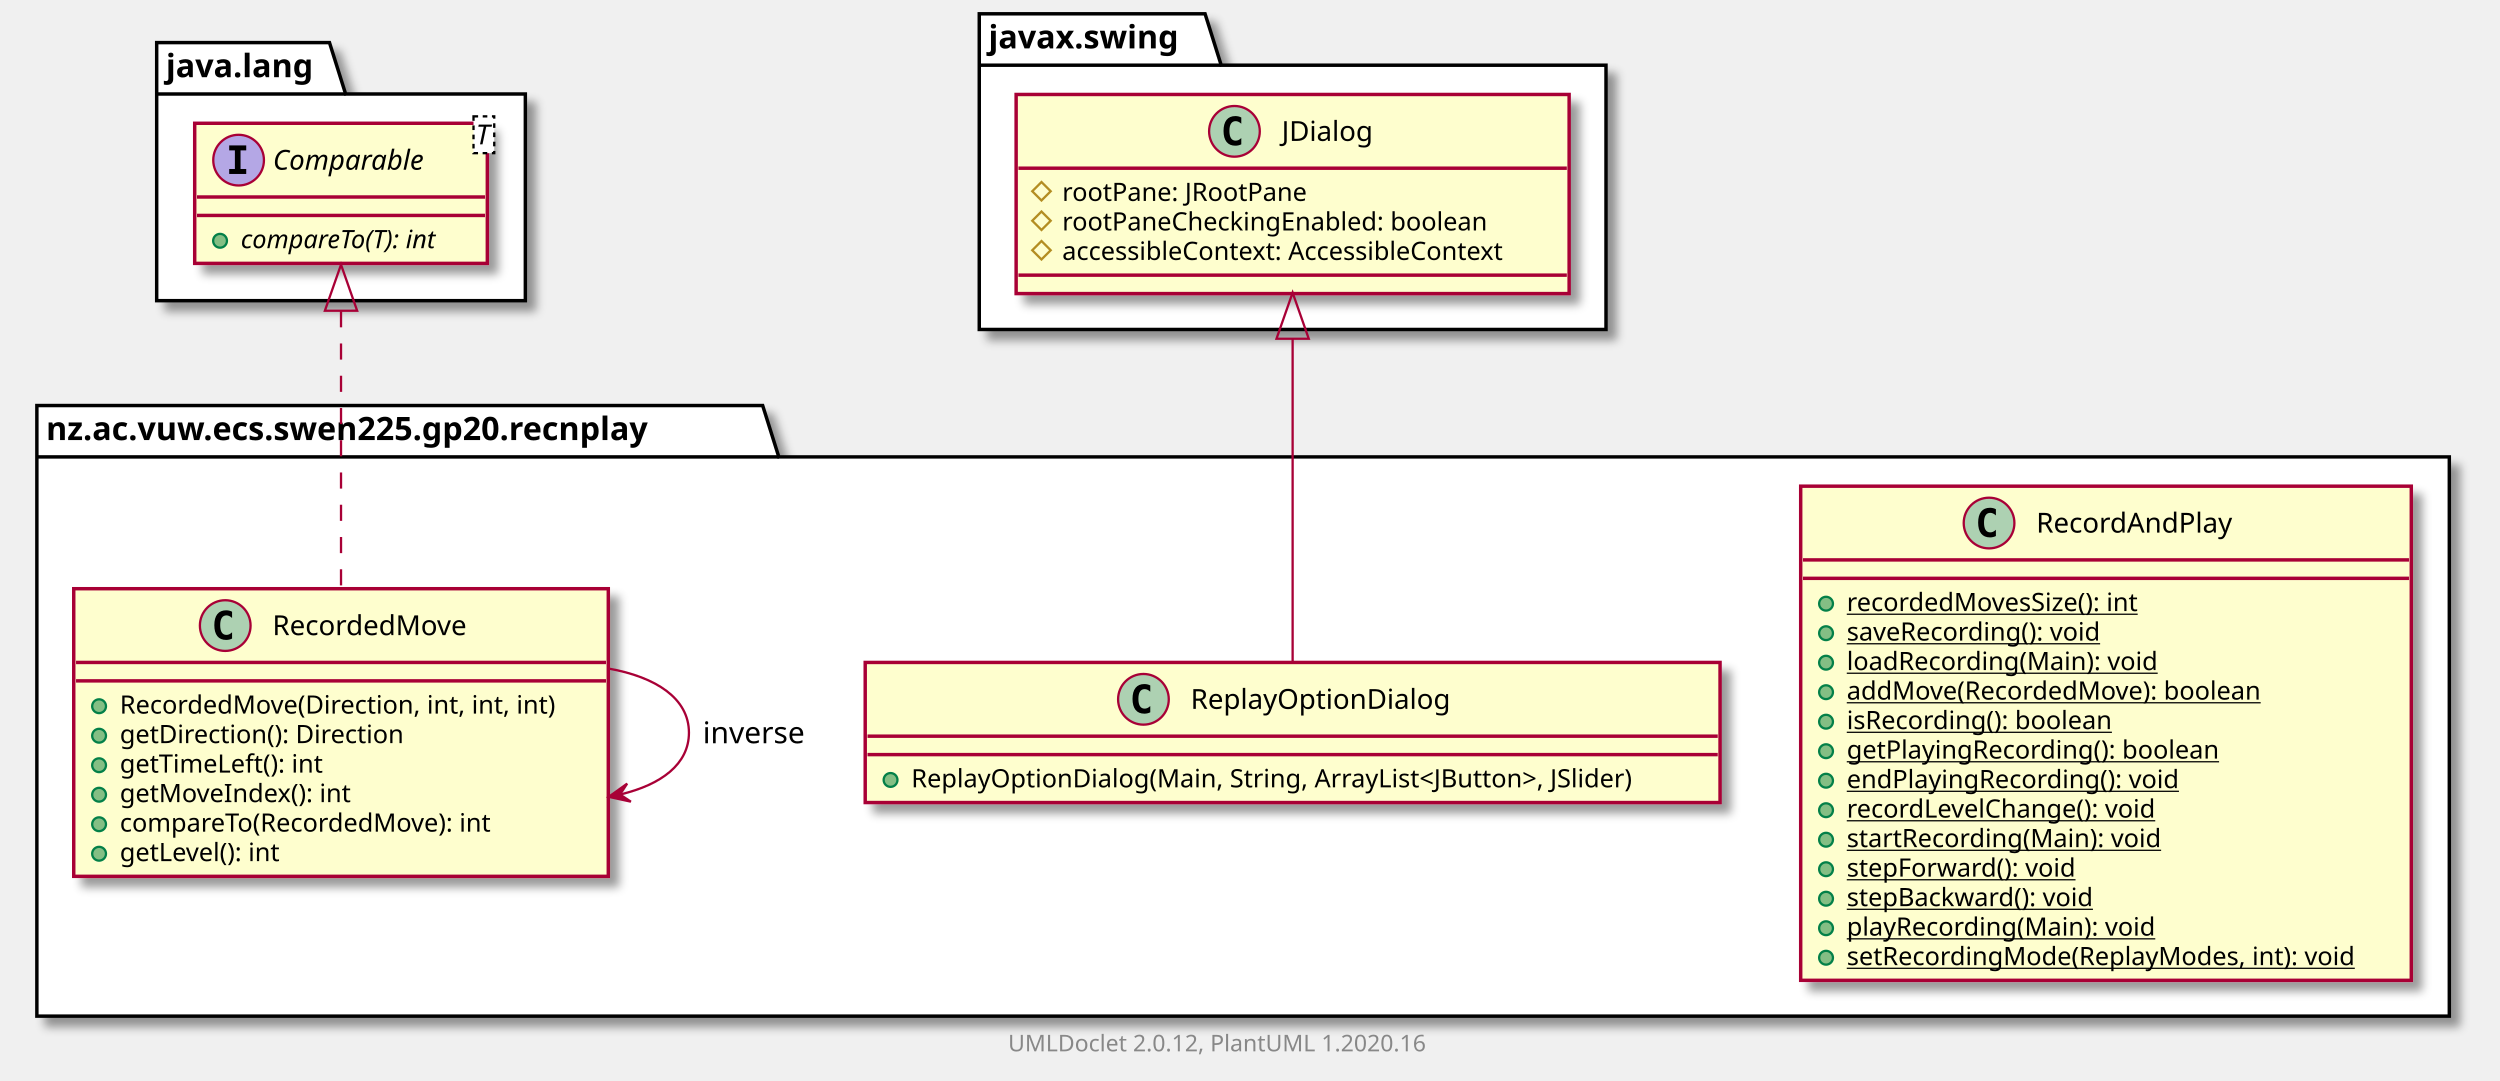
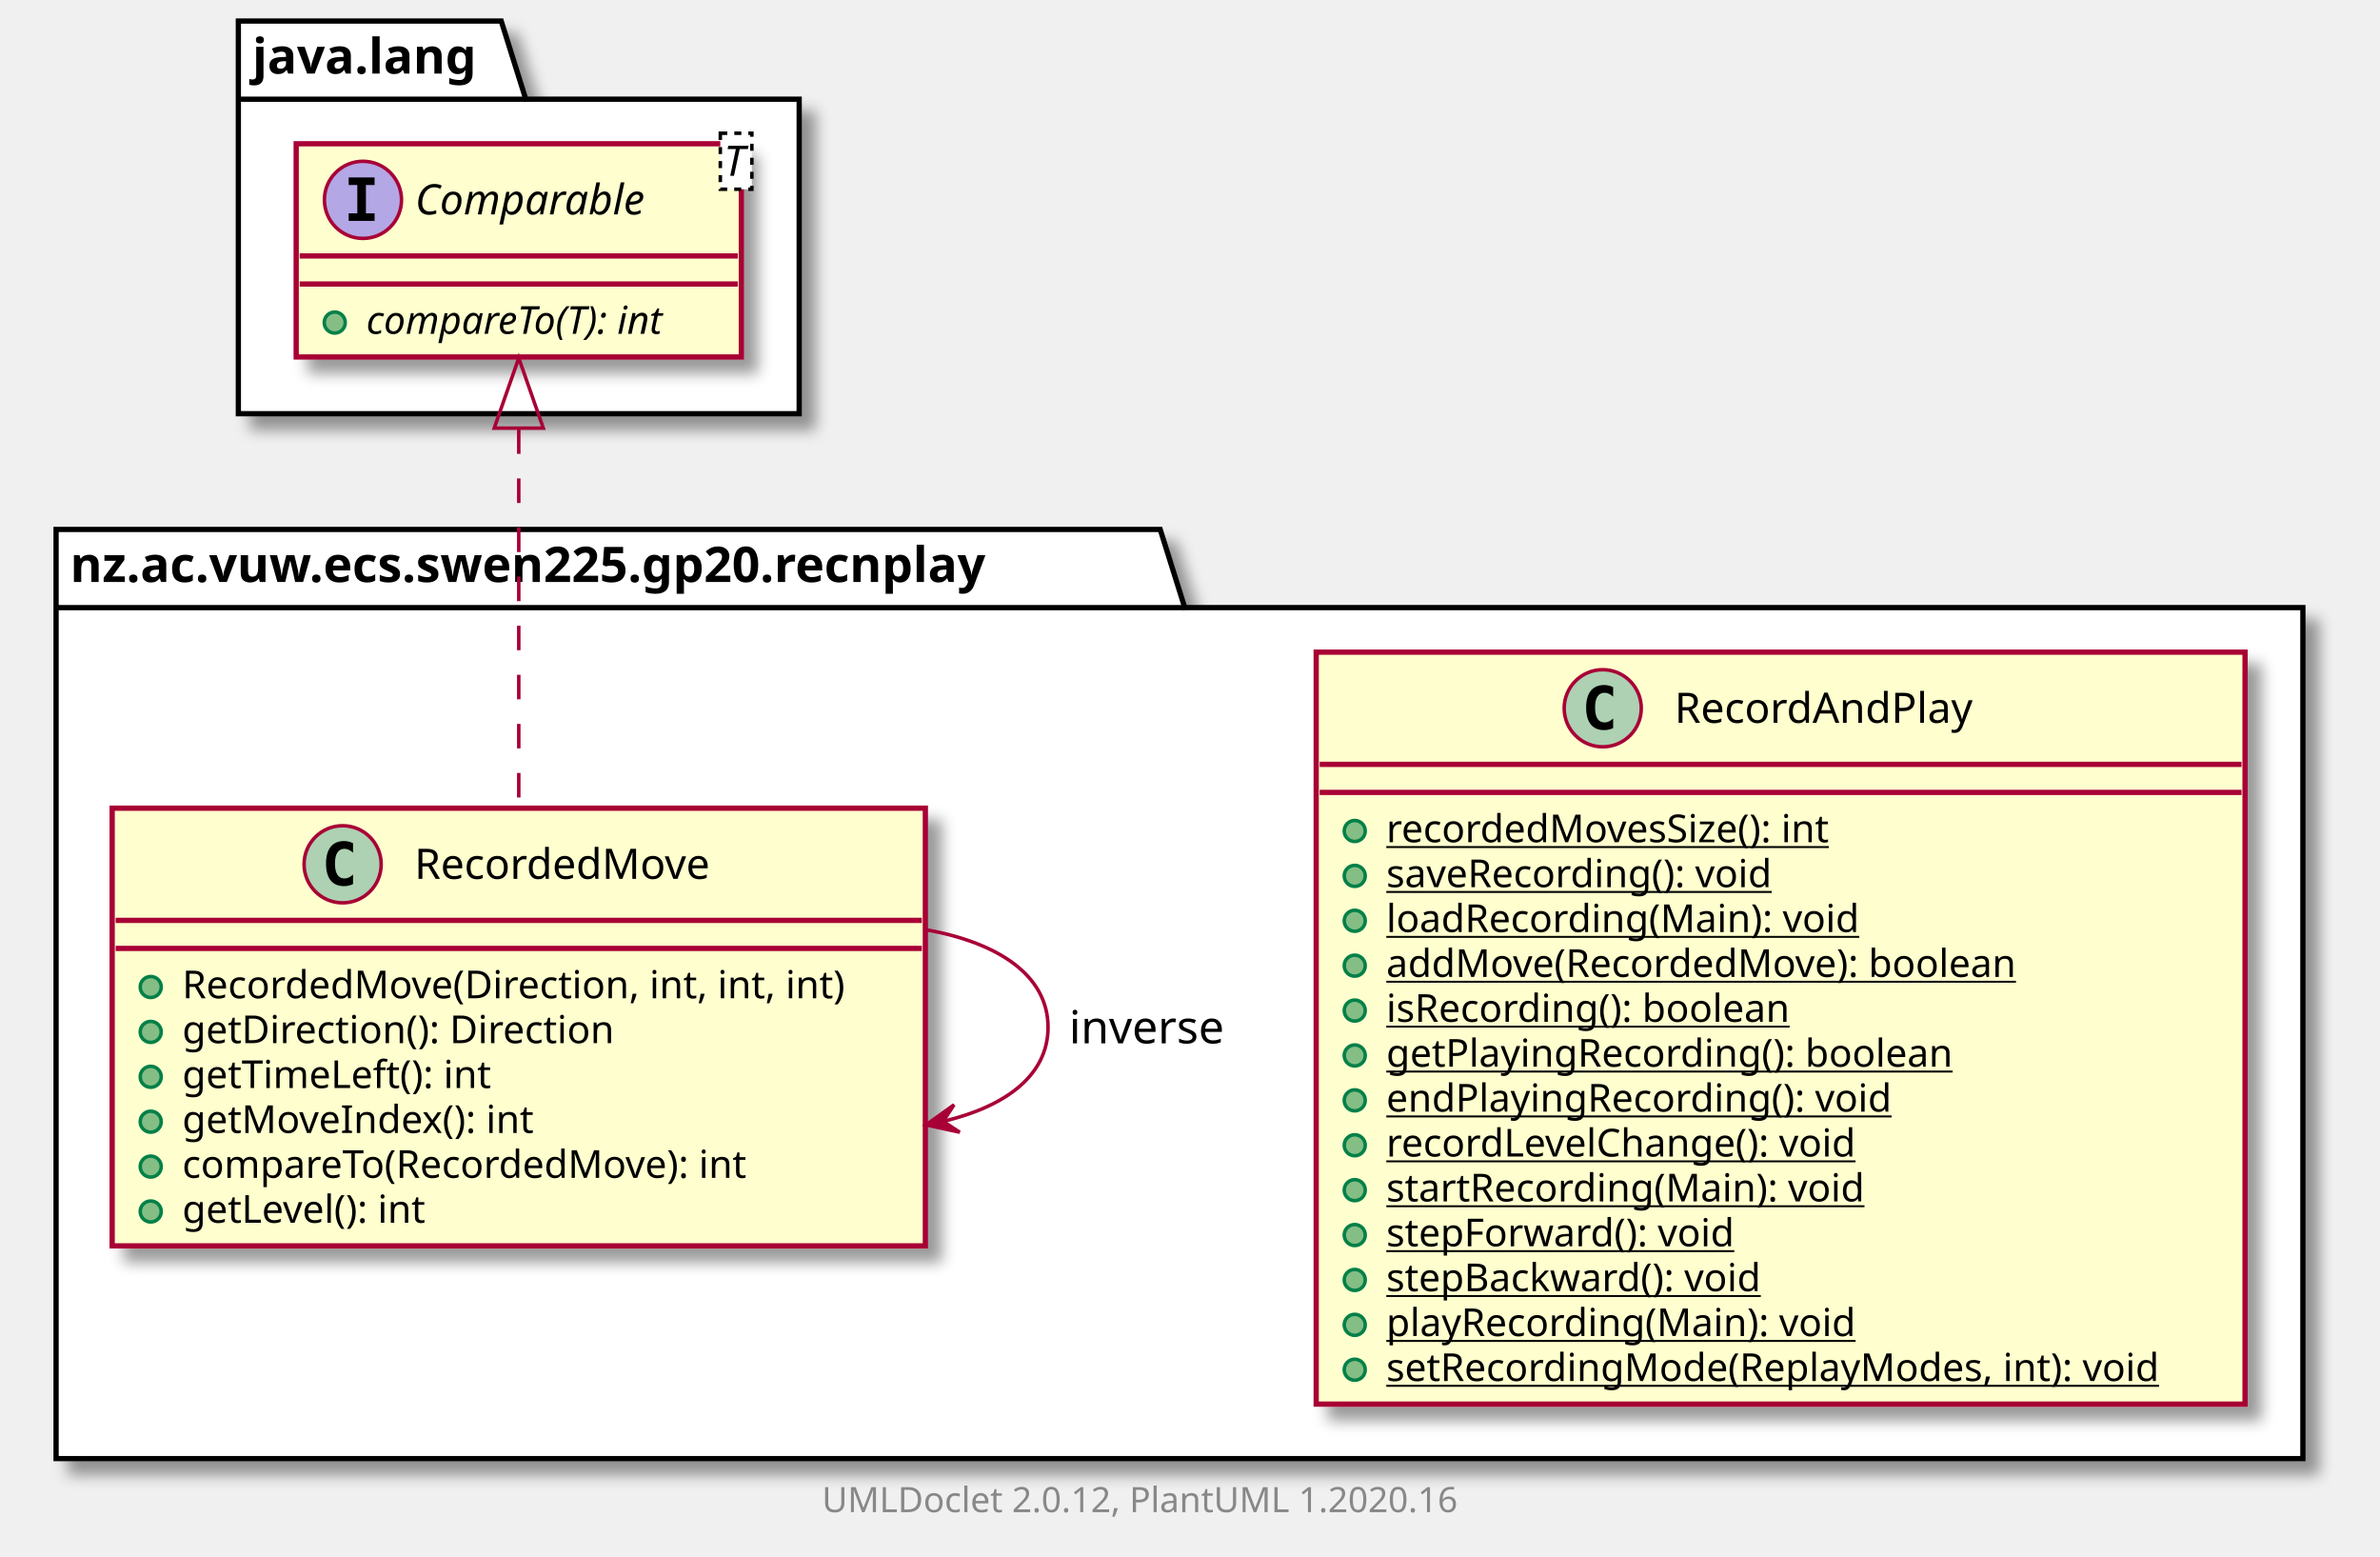
- <svg xmlns="http://www.w3.org/2000/svg" xmlns:xlink="http://www.w3.org/1999/xlink" contentScriptType="application/ecmascript" contentStyleType="text/css" height="469px" preserveAspectRatio="none" style="width:1085px;height:469px;" version="1.1" viewBox="0 0 1085 469" width="1085px" zoomAndPan="magnify">
+ <svg xmlns="http://www.w3.org/2000/svg" xmlns:xlink="http://www.w3.org/1999/xlink" contentScriptType="application/ecmascript" contentStyleType="text/css" height="444px" preserveAspectRatio="none" style="width:679px;height:444px;" version="1.1" viewBox="0 0 679 444" width="679px" zoomAndPan="magnify">
  <defs>
-     <filter height="300%" id="fe9w6aoyr9fke" width="300%" x="-1" y="-1">
+     <filter height="300%" id="fi6u8iygl6ev" width="300%" x="-1" y="-1">
      <feGaussianBlur result="blurOut" stdDeviation="2.0" />
      <feColorMatrix in="blurOut" result="blurOut2" type="matrix" values="0 0 0 0 0 0 0 0 0 0 0 0 0 0 0 0 0 0 .4 0" />
      <feOffset dx="4.0" dy="4.0" in="blurOut2" result="blurOut3" />
      <feBlend in="SourceGraphic" in2="blurOut3" mode="normal" />
    </filter>
  </defs>
  <g>
-     <polygon fill="#FFFFFF" filter="url(#fe9w6aoyr9fke)" points="16,176,331,176,338,198.297,1063,198.297,1063,441,16,441,16,176" style="stroke: #000000; stroke-width: 1.5;" />
-     <line style="stroke: #000000; stroke-width: 1.5;" x1="16" x2="338" y1="198.297" y2="198.297" />
-     <text fill="#000000" font-family="sans-serif" font-size="14" font-weight="bold" lengthAdjust="spacingAndGlyphs" textLength="309" x="20" y="190.995">nz.ac.vuw.ecs.swen225.gp20.recnplay
-         </text>
-     <polygon fill="#FFFFFF" filter="url(#fe9w6aoyr9fke)" points="68,18.5,143,18.5,150,40.797,228,40.797,228,130.5,68,130.5,68,18.5" style="stroke: #000000; stroke-width: 1.5;" />
-     <line style="stroke: #000000; stroke-width: 1.5;" x1="68" x2="150" y1="40.797" y2="40.797" />
-     <text fill="#000000" font-family="sans-serif" font-size="14" font-weight="bold" lengthAdjust="spacingAndGlyphs" textLength="69" x="72" y="33.495">java.lang
-         </text>
-     <polygon fill="#FFFFFF" filter="url(#fe9w6aoyr9fke)" points="425,6,523,6,530,28.297,697,28.297,697,143,425,143,425,6" style="stroke: #000000; stroke-width: 1.5;" />
-     <line style="stroke: #000000; stroke-width: 1.5;" x1="425" x2="530" y1="28.297" y2="28.297" />
-     <text fill="#000000" font-family="sans-serif" font-size="14" font-weight="bold" lengthAdjust="spacingAndGlyphs" textLength="92" x="429" y="20.995">javax.swing
-         </text>
+     <polygon fill="#FFFFFF" filter="url(#fi6u8iygl6ev)" points="16,151,331,151,338,173.297,657,173.297,657,416,16,416,16,151" style="stroke: #000000; stroke-width: 1.5;" />
+     <line style="stroke: #000000; stroke-width: 1.5;" x1="16" x2="338" y1="173.297" y2="173.297" />
+     <text fill="#000000" font-family="sans-serif" font-size="14" font-weight="bold" lengthAdjust="spacingAndGlyphs" textLength="309" x="20" y="165.995">nz.ac.vuw.ecs.swen225.gp20.recnplay</text>
+     <polygon fill="#FFFFFF" filter="url(#fi6u8iygl6ev)" points="68,6,143,6,150,28.297,228,28.297,228,118,68,118,68,6" style="stroke: #000000; stroke-width: 1.5;" />
+     <line style="stroke: #000000; stroke-width: 1.5;" x1="68" x2="150" y1="28.297" y2="28.297" />
+     <text fill="#000000" font-family="sans-serif" font-size="14" font-weight="bold" lengthAdjust="spacingAndGlyphs" textLength="69" x="72" y="20.995">java.lang</text>
    <a href="RecordAndPlay.html" target="_top" title="RecordAndPlay.html" xlink:actuate="onRequest" xlink:href="RecordAndPlay.html" xlink:show="new" xlink:title="RecordAndPlay.html" xlink:type="simple">
-       <rect codeLine="3" fill="#FEFECE" filter="url(#fe9w6aoyr9fke)" height="214.461" id="nz.ac.vuw.ecs.swen225.gp20.recnplay.RecordAndPlay" style="stroke: #A80036; stroke-width: 1.5;" width="265" x="781.5" y="211" />
-       <ellipse cx="863.25" cy="227" fill="#ADD1B2" rx="11" ry="11" style="stroke: #A80036; stroke-width: 1.0;" />
-       <path d="M866.219,232.641 Q865.641,232.938 865,233.078 Q864.359,233.234 863.656,233.234 Q861.156,233.234 859.828,231.594 Q858.516,229.938 858.516,226.812 Q858.516,223.688 859.828,222.031 Q861.156,220.375 863.656,220.375 Q864.359,220.375 865,220.531 Q865.656,220.688 866.219,220.984 L866.219,223.703 Q865.594,223.125 865,222.859 Q864.406,222.578 863.781,222.578 Q862.438,222.578 861.75,223.656 Q861.062,224.719 861.062,226.812 Q861.062,228.906 861.75,229.984 Q862.438,231.047 863.781,231.047 Q864.406,231.047 865,230.781 Q865.594,230.5 866.219,229.922 L866.219,232.641 Z " />
-       <text fill="#000000" font-family="sans-serif" font-size="12" lengthAdjust="spacingAndGlyphs" textLength="93" x="883.75" y="231.154">RecordAndPlay
-             </text>
-       <line style="stroke: #A80036; stroke-width: 1.5;" x1="782.5" x2="1045.5" y1="243" y2="243" />
-       <line style="stroke: #A80036; stroke-width: 1.5;" x1="782.5" x2="1045.5" y1="251" y2="251" />
-       <ellipse cx="792.5" cy="262" fill="#84BE84" rx="3" ry="3" style="stroke: #038048; stroke-width: 1.0;" />
-       <text fill="#000000" font-family="sans-serif" font-size="11" lengthAdjust="spacingAndGlyphs" text-decoration="underline" textLength="140" x="801.5" y="265.21">recordedMovesSize(): int
-             </text>
-       <ellipse cx="792.5" cy="274.805" fill="#84BE84" rx="3" ry="3" style="stroke: #038048; stroke-width: 1.0;" />
-       <text fill="#000000" font-family="sans-serif" font-size="11" lengthAdjust="spacingAndGlyphs" text-decoration="underline" textLength="122" x="801.5" y="278.015">saveRecording(): void
-             </text>
-       <ellipse cx="792.5" cy="287.609" fill="#84BE84" rx="3" ry="3" style="stroke: #038048; stroke-width: 1.0;" />
-       <text fill="#000000" font-family="sans-serif" font-size="11" lengthAdjust="spacingAndGlyphs" text-decoration="underline" textLength="145" x="801.5" y="290.82">loadRecording(Main): void
-             </text>
-       <ellipse cx="792.5" cy="300.414" fill="#84BE84" rx="3" ry="3" style="stroke: #038048; stroke-width: 1.0;" />
-       <text fill="#000000" font-family="sans-serif" font-size="11" lengthAdjust="spacingAndGlyphs" text-decoration="underline" textLength="193" x="801.5" y="303.625">addMove(RecordedMove): boolean
-             </text>
-       <ellipse cx="792.5" cy="313.219" fill="#84BE84" rx="3" ry="3" style="stroke: #038048; stroke-width: 1.0;" />
-       <text fill="#000000" font-family="sans-serif" font-size="11" lengthAdjust="spacingAndGlyphs" text-decoration="underline" textLength="127" x="801.5" y="316.429">isRecording(): boolean
-             </text>
-       <ellipse cx="792.5" cy="326.023" fill="#84BE84" rx="3" ry="3" style="stroke: #038048; stroke-width: 1.0;" />
-       <text fill="#000000" font-family="sans-serif" font-size="11" lengthAdjust="spacingAndGlyphs" text-decoration="underline" textLength="175" x="801.5" y="329.234">getPlayingRecording(): boolean
-             </text>
-       <ellipse cx="792.5" cy="338.828" fill="#84BE84" rx="3" ry="3" style="stroke: #038048; stroke-width: 1.0;" />
-       <text fill="#000000" font-family="sans-serif" font-size="11" lengthAdjust="spacingAndGlyphs" text-decoration="underline" textLength="156" x="801.5" y="342.039">endPlayingRecording(): void
-             </text>
-       <ellipse cx="792.5" cy="351.633" fill="#84BE84" rx="3" ry="3" style="stroke: #038048; stroke-width: 1.0;" />
-       <text fill="#000000" font-family="sans-serif" font-size="11" lengthAdjust="spacingAndGlyphs" text-decoration="underline" textLength="148" x="801.5" y="354.843">recordLevelChange(): void
-             </text>
-       <ellipse cx="792.5" cy="364.438" fill="#84BE84" rx="3" ry="3" style="stroke: #038048; stroke-width: 1.0;" />
-       <text fill="#000000" font-family="sans-serif" font-size="11" lengthAdjust="spacingAndGlyphs" text-decoration="underline" textLength="148" x="801.5" y="367.648">startRecording(Main): void
-             </text>
-       <ellipse cx="792.5" cy="377.242" fill="#84BE84" rx="3" ry="3" style="stroke: #038048; stroke-width: 1.0;" />
-       <text fill="#000000" font-family="sans-serif" font-size="11" lengthAdjust="spacingAndGlyphs" text-decoration="underline" textLength="110" x="801.5" y="380.453">stepForward(): void
-             </text>
-       <ellipse cx="792.5" cy="390.047" fill="#84BE84" rx="3" ry="3" style="stroke: #038048; stroke-width: 1.0;" />
-       <text fill="#000000" font-family="sans-serif" font-size="11" lengthAdjust="spacingAndGlyphs" text-decoration="underline" textLength="119" x="801.5" y="393.257">stepBackward(): void
-             </text>
-       <ellipse cx="792.5" cy="402.852" fill="#84BE84" rx="3" ry="3" style="stroke: #038048; stroke-width: 1.0;" />
-       <text fill="#000000" font-family="sans-serif" font-size="11" lengthAdjust="spacingAndGlyphs" text-decoration="underline" textLength="144" x="801.5" y="406.062">playRecording(Main): void
-             </text>
-       <ellipse cx="792.5" cy="415.656" fill="#84BE84" rx="3" ry="3" style="stroke: #038048; stroke-width: 1.0;" />
-       <text fill="#000000" font-family="sans-serif" font-size="11" lengthAdjust="spacingAndGlyphs" text-decoration="underline" textLength="239" x="801.5" y="418.867">setRecordingMode(ReplayModes,
-                 int): void
-             </text>
+       <rect codeLine="3" fill="#FEFECE" filter="url(#fi6u8iygl6ev)" height="214.461" id="nz.ac.vuw.ecs.swen225.gp20.recnplay.RecordAndPlay" style="stroke: #A80036; stroke-width: 1.5;" width="265" x="375.5" y="186" />
+       <ellipse cx="457.25" cy="202" fill="#ADD1B2" rx="11" ry="11" style="stroke: #A80036; stroke-width: 1.0;" />
+       <path d="M460.219,207.641 Q459.641,207.938 459,208.078 Q458.359,208.234 457.656,208.234 Q455.156,208.234 453.828,206.594 Q452.516,204.938 452.516,201.812 Q452.516,198.688 453.828,197.031 Q455.156,195.375 457.656,195.375 Q458.359,195.375 459,195.531 Q459.656,195.688 460.219,195.984 L460.219,198.703 Q459.594,198.125 459,197.859 Q458.406,197.578 457.781,197.578 Q456.438,197.578 455.75,198.656 Q455.062,199.719 455.062,201.812 Q455.062,203.906 455.75,204.984 Q456.438,206.047 457.781,206.047 Q458.406,206.047 459,205.781 Q459.594,205.5 460.219,204.922 L460.219,207.641 Z " />
+       <text fill="#000000" font-family="sans-serif" font-size="12" lengthAdjust="spacingAndGlyphs" textLength="93" x="477.75" y="206.154">RecordAndPlay</text>
+       <line style="stroke: #A80036; stroke-width: 1.5;" x1="376.5" x2="639.5" y1="218" y2="218" />
+       <line style="stroke: #A80036; stroke-width: 1.5;" x1="376.5" x2="639.5" y1="226" y2="226" />
+       <ellipse cx="386.5" cy="237" fill="#84BE84" rx="3" ry="3" style="stroke: #038048; stroke-width: 1.0;" />
+       <text fill="#000000" font-family="sans-serif" font-size="11" lengthAdjust="spacingAndGlyphs" text-decoration="underline" textLength="140" x="395.5" y="240.21">recordedMovesSize(): int</text>
+       <ellipse cx="386.5" cy="249.805" fill="#84BE84" rx="3" ry="3" style="stroke: #038048; stroke-width: 1.0;" />
+       <text fill="#000000" font-family="sans-serif" font-size="11" lengthAdjust="spacingAndGlyphs" text-decoration="underline" textLength="122" x="395.5" y="253.015">saveRecording(): void</text>
+       <ellipse cx="386.5" cy="262.609" fill="#84BE84" rx="3" ry="3" style="stroke: #038048; stroke-width: 1.0;" />
+       <text fill="#000000" font-family="sans-serif" font-size="11" lengthAdjust="spacingAndGlyphs" text-decoration="underline" textLength="145" x="395.5" y="265.82">loadRecording(Main): void</text>
+       <ellipse cx="386.5" cy="275.414" fill="#84BE84" rx="3" ry="3" style="stroke: #038048; stroke-width: 1.0;" />
+       <text fill="#000000" font-family="sans-serif" font-size="11" lengthAdjust="spacingAndGlyphs" text-decoration="underline" textLength="193" x="395.5" y="278.625">addMove(RecordedMove): boolean</text>
+       <ellipse cx="386.5" cy="288.219" fill="#84BE84" rx="3" ry="3" style="stroke: #038048; stroke-width: 1.0;" />
+       <text fill="#000000" font-family="sans-serif" font-size="11" lengthAdjust="spacingAndGlyphs" text-decoration="underline" textLength="127" x="395.5" y="291.429">isRecording(): boolean</text>
+       <ellipse cx="386.5" cy="301.023" fill="#84BE84" rx="3" ry="3" style="stroke: #038048; stroke-width: 1.0;" />
+       <text fill="#000000" font-family="sans-serif" font-size="11" lengthAdjust="spacingAndGlyphs" text-decoration="underline" textLength="175" x="395.5" y="304.234">getPlayingRecording(): boolean</text>
+       <ellipse cx="386.5" cy="313.828" fill="#84BE84" rx="3" ry="3" style="stroke: #038048; stroke-width: 1.0;" />
+       <text fill="#000000" font-family="sans-serif" font-size="11" lengthAdjust="spacingAndGlyphs" text-decoration="underline" textLength="156" x="395.5" y="317.039">endPlayingRecording(): void</text>
+       <ellipse cx="386.5" cy="326.633" fill="#84BE84" rx="3" ry="3" style="stroke: #038048; stroke-width: 1.0;" />
+       <text fill="#000000" font-family="sans-serif" font-size="11" lengthAdjust="spacingAndGlyphs" text-decoration="underline" textLength="148" x="395.5" y="329.843">recordLevelChange(): void</text>
+       <ellipse cx="386.5" cy="339.438" fill="#84BE84" rx="3" ry="3" style="stroke: #038048; stroke-width: 1.0;" />
+       <text fill="#000000" font-family="sans-serif" font-size="11" lengthAdjust="spacingAndGlyphs" text-decoration="underline" textLength="148" x="395.5" y="342.648">startRecording(Main): void</text>
+       <ellipse cx="386.5" cy="352.242" fill="#84BE84" rx="3" ry="3" style="stroke: #038048; stroke-width: 1.0;" />
+       <text fill="#000000" font-family="sans-serif" font-size="11" lengthAdjust="spacingAndGlyphs" text-decoration="underline" textLength="110" x="395.5" y="355.453">stepForward(): void</text>
+       <ellipse cx="386.5" cy="365.047" fill="#84BE84" rx="3" ry="3" style="stroke: #038048; stroke-width: 1.0;" />
+       <text fill="#000000" font-family="sans-serif" font-size="11" lengthAdjust="spacingAndGlyphs" text-decoration="underline" textLength="119" x="395.5" y="368.257">stepBackward(): void</text>
+       <ellipse cx="386.5" cy="377.852" fill="#84BE84" rx="3" ry="3" style="stroke: #038048; stroke-width: 1.0;" />
+       <text fill="#000000" font-family="sans-serif" font-size="11" lengthAdjust="spacingAndGlyphs" text-decoration="underline" textLength="144" x="395.5" y="381.062">playRecording(Main): void</text>
+       <ellipse cx="386.5" cy="390.656" fill="#84BE84" rx="3" ry="3" style="stroke: #038048; stroke-width: 1.0;" />
+       <text fill="#000000" font-family="sans-serif" font-size="11" lengthAdjust="spacingAndGlyphs" text-decoration="underline" textLength="239" x="395.5" y="393.867">setRecordingMode(ReplayModes, int): void</text>
    </a>
    <a href="RecordedMove.html" target="_top" title="RecordedMove.html" xlink:actuate="onRequest" xlink:href="RecordedMove.html" xlink:show="new" xlink:title="RecordedMove.html" xlink:type="simple">
-       <rect codeLine="19" fill="#FEFECE" filter="url(#fe9w6aoyr9fke)" height="124.828" id="nz.ac.vuw.ecs.swen225.gp20.recnplay.RecordedMove" style="stroke: #A80036; stroke-width: 1.5;" width="232" x="32" y="255.5" />
-       <ellipse cx="97.75" cy="271.5" fill="#ADD1B2" rx="11" ry="11" style="stroke: #A80036; stroke-width: 1.0;" />
-       <path d="M100.719,277.141 Q100.141,277.438 99.5,277.578 Q98.859,277.734 98.156,277.734 Q95.656,277.734 94.328,276.094 Q93.016,274.438 93.016,271.312 Q93.016,268.188 94.328,266.531 Q95.656,264.875 98.156,264.875 Q98.859,264.875 99.5,265.031 Q100.156,265.188 100.719,265.484 L100.719,268.203 Q100.094,267.625 99.5,267.359 Q98.906,267.078 98.281,267.078 Q96.938,267.078 96.25,268.156 Q95.562,269.219 95.562,271.312 Q95.562,273.406 96.25,274.484 Q96.938,275.547 98.281,275.547 Q98.906,275.547 99.5,275.281 Q100.094,275 100.719,274.422 L100.719,277.141 Z " />
-       <text fill="#000000" font-family="sans-serif" font-size="12" lengthAdjust="spacingAndGlyphs" textLength="92" x="118.25" y="275.654">RecordedMove
-             </text>
-       <line style="stroke: #A80036; stroke-width: 1.5;" x1="33" x2="263" y1="287.5" y2="287.5" />
-       <line style="stroke: #A80036; stroke-width: 1.5;" x1="33" x2="263" y1="295.5" y2="295.5" />
-       <ellipse cx="43" cy="306.5" fill="#84BE84" rx="3" ry="3" style="stroke: #038048; stroke-width: 1.0;" />
-       <text fill="#000000" font-family="sans-serif" font-size="11" lengthAdjust="spacingAndGlyphs" textLength="206" x="52" y="309.71">RecordedMove(Direction, int, int, int)
-             </text>
-       <ellipse cx="43" cy="319.305" fill="#84BE84" rx="3" ry="3" style="stroke: #038048; stroke-width: 1.0;" />
-       <text fill="#000000" font-family="sans-serif" font-size="11" lengthAdjust="spacingAndGlyphs" textLength="134" x="52" y="322.515">getDirection(): Direction
-             </text>
-       <ellipse cx="43" cy="332.109" fill="#84BE84" rx="3" ry="3" style="stroke: #038048; stroke-width: 1.0;" />
-       <text fill="#000000" font-family="sans-serif" font-size="11" lengthAdjust="spacingAndGlyphs" textLength="97" x="52" y="335.32">getTimeLeft(): int
-             </text>
-       <ellipse cx="43" cy="344.914" fill="#84BE84" rx="3" ry="3" style="stroke: #038048; stroke-width: 1.0;" />
-       <text fill="#000000" font-family="sans-serif" font-size="11" lengthAdjust="spacingAndGlyphs" textLength="107" x="52" y="348.125">getMoveIndex(): int
-             </text>
-       <ellipse cx="43" cy="357.719" fill="#84BE84" rx="3" ry="3" style="stroke: #038048; stroke-width: 1.0;" />
-       <text fill="#000000" font-family="sans-serif" font-size="11" lengthAdjust="spacingAndGlyphs" textLength="176" x="52" y="360.929">compareTo(RecordedMove): int
-             </text>
-       <ellipse cx="43" cy="370.523" fill="#84BE84" rx="3" ry="3" style="stroke: #038048; stroke-width: 1.0;" />
-       <text fill="#000000" font-family="sans-serif" font-size="11" lengthAdjust="spacingAndGlyphs" textLength="77" x="52" y="373.734">getLevel(): int
-             </text>
+       <rect codeLine="19" fill="#FEFECE" filter="url(#fi6u8iygl6ev)" height="124.828" id="nz.ac.vuw.ecs.swen225.gp20.recnplay.RecordedMove" style="stroke: #A80036; stroke-width: 1.5;" width="232" x="32" y="230.5" />
+       <ellipse cx="97.75" cy="246.5" fill="#ADD1B2" rx="11" ry="11" style="stroke: #A80036; stroke-width: 1.0;" />
+       <path d="M100.719,252.141 Q100.141,252.438 99.5,252.578 Q98.859,252.734 98.156,252.734 Q95.656,252.734 94.328,251.094 Q93.016,249.438 93.016,246.312 Q93.016,243.188 94.328,241.531 Q95.656,239.875 98.156,239.875 Q98.859,239.875 99.5,240.031 Q100.156,240.188 100.719,240.484 L100.719,243.203 Q100.094,242.625 99.5,242.359 Q98.906,242.078 98.281,242.078 Q96.938,242.078 96.25,243.156 Q95.562,244.219 95.562,246.312 Q95.562,248.406 96.25,249.484 Q96.938,250.547 98.281,250.547 Q98.906,250.547 99.5,250.281 Q100.094,250 100.719,249.422 L100.719,252.141 Z " />
+       <text fill="#000000" font-family="sans-serif" font-size="12" lengthAdjust="spacingAndGlyphs" textLength="92" x="118.25" y="250.654">RecordedMove</text>
+       <line style="stroke: #A80036; stroke-width: 1.5;" x1="33" x2="263" y1="262.5" y2="262.5" />
+       <line style="stroke: #A80036; stroke-width: 1.5;" x1="33" x2="263" y1="270.5" y2="270.5" />
+       <ellipse cx="43" cy="281.5" fill="#84BE84" rx="3" ry="3" style="stroke: #038048; stroke-width: 1.0;" />
+       <text fill="#000000" font-family="sans-serif" font-size="11" lengthAdjust="spacingAndGlyphs" textLength="206" x="52" y="284.71">RecordedMove(Direction, int, int, int)</text>
+       <ellipse cx="43" cy="294.305" fill="#84BE84" rx="3" ry="3" style="stroke: #038048; stroke-width: 1.0;" />
+       <text fill="#000000" font-family="sans-serif" font-size="11" lengthAdjust="spacingAndGlyphs" textLength="134" x="52" y="297.515">getDirection(): Direction</text>
+       <ellipse cx="43" cy="307.109" fill="#84BE84" rx="3" ry="3" style="stroke: #038048; stroke-width: 1.0;" />
+       <text fill="#000000" font-family="sans-serif" font-size="11" lengthAdjust="spacingAndGlyphs" textLength="97" x="52" y="310.32">getTimeLeft(): int</text>
+       <ellipse cx="43" cy="319.914" fill="#84BE84" rx="3" ry="3" style="stroke: #038048; stroke-width: 1.0;" />
+       <text fill="#000000" font-family="sans-serif" font-size="11" lengthAdjust="spacingAndGlyphs" textLength="107" x="52" y="323.125">getMoveIndex(): int</text>
+       <ellipse cx="43" cy="332.719" fill="#84BE84" rx="3" ry="3" style="stroke: #038048; stroke-width: 1.0;" />
+       <text fill="#000000" font-family="sans-serif" font-size="11" lengthAdjust="spacingAndGlyphs" textLength="176" x="52" y="335.929">compareTo(RecordedMove): int</text>
+       <ellipse cx="43" cy="345.523" fill="#84BE84" rx="3" ry="3" style="stroke: #038048; stroke-width: 1.0;" />
+       <text fill="#000000" font-family="sans-serif" font-size="11" lengthAdjust="spacingAndGlyphs" textLength="77" x="52" y="348.734">getLevel(): int</text>
    </a>
-     <a href="ReplayOptionDialog.html" target="_top" title="ReplayOptionDialog.html" xlink:actuate="onRequest" xlink:href="ReplayOptionDialog.html" xlink:show="new" xlink:title="ReplayOptionDialog.html" xlink:type="simple">
-       <rect codeLine="28" fill="#FEFECE" filter="url(#fe9w6aoyr9fke)" height="60.805" id="nz.ac.vuw.ecs.swen225.gp20.recnplay.ReplayOptionDialog" style="stroke: #A80036; stroke-width: 1.5;" width="371" x="375.5" y="287.5" />
-       <ellipse cx="496.25" cy="303.5" fill="#ADD1B2" rx="11" ry="11" style="stroke: #A80036; stroke-width: 1.0;" />
-       <path d="M499.219,309.141 Q498.641,309.438 498,309.578 Q497.359,309.734 496.656,309.734 Q494.156,309.734 492.828,308.094 Q491.516,306.438 491.516,303.312 Q491.516,300.188 492.828,298.531 Q494.156,296.875 496.656,296.875 Q497.359,296.875 498,297.031 Q498.656,297.188 499.219,297.484 L499.219,300.203 Q498.594,299.625 498,299.359 Q497.406,299.078 496.781,299.078 Q495.438,299.078 494.75,300.156 Q494.062,301.219 494.062,303.312 Q494.062,305.406 494.75,306.484 Q495.438,307.547 496.781,307.547 Q497.406,307.547 498,307.281 Q498.594,307 499.219,306.422 L499.219,309.141 Z " />
-       <text fill="#000000" font-family="sans-serif" font-size="12" lengthAdjust="spacingAndGlyphs" textLength="121" x="516.75" y="307.654">ReplayOptionDialog
-             </text>
-       <line style="stroke: #A80036; stroke-width: 1.5;" x1="376.5" x2="745.5" y1="319.5" y2="319.5" />
-       <line style="stroke: #A80036; stroke-width: 1.5;" x1="376.5" x2="745.5" y1="327.5" y2="327.5" />
-       <ellipse cx="386.5" cy="338.5" fill="#84BE84" rx="3" ry="3" style="stroke: #038048; stroke-width: 1.0;" />
-       <text fill="#000000" font-family="sans-serif" font-size="11" lengthAdjust="spacingAndGlyphs" textLength="345" x="395.5" y="341.71">ReplayOptionDialog(Main, String, ArrayList&lt;JButton&gt;,
-                 JSlider)
-             </text>
-     </a>
-     <rect codeLine="38" fill="#FEFECE" filter="url(#fe9w6aoyr9fke)" height="60.805" id="java.lang.Comparable" style="stroke: #A80036; stroke-width: 1.5;" width="127" x="84.5" y="53.5" />
-     <ellipse cx="103.55" cy="69.5" fill="#B4A7E5" rx="11" ry="11" style="stroke: #A80036; stroke-width: 1.0;" />
-     <path d="M99.472,65.266 L99.472,63.109 L106.862,63.109 L106.862,65.266 L104.394,65.266 L104.394,73.344 L106.862,73.344 L106.862,75.5 L99.472,75.5 L99.472,73.344 L101.941,73.344 L101.941,65.266 L99.472,65.266 Z " />
-     <text fill="#000000" font-family="sans-serif" font-size="12" font-style="italic" lengthAdjust="spacingAndGlyphs" textLength="75" x="118.45" y="73.654">Comparable
-         </text>
-     <rect fill="#FFFFFF" height="15.969" style="stroke: #000000; stroke-width: 1.0; stroke-dasharray: 2.0,2.0;" width="9" x="205.5" y="50.5" />
-     <text fill="#000000" font-family="sans-serif" font-size="12" font-style="italic" lengthAdjust="spacingAndGlyphs" textLength="7" x="206.5" y="62.639">T
-         </text>
-     <line style="stroke: #A80036; stroke-width: 1.5;" x1="85.5" x2="210.5" y1="85.5" y2="85.5" />
-     <line style="stroke: #A80036; stroke-width: 1.5;" x1="85.5" x2="210.5" y1="93.5" y2="93.5" />
-     <ellipse cx="95.5" cy="104.5" fill="#84BE84" rx="3" ry="3" style="stroke: #038048; stroke-width: 1.0;" />
-     <text fill="#000000" font-family="sans-serif" font-size="11" font-style="italic" lengthAdjust="spacingAndGlyphs" textLength="101" x="104.5" y="107.71">compareTo(T): int
-         </text>
-     <rect codeLine="44" fill="#FEFECE" filter="url(#fe9w6aoyr9fke)" height="86.414" id="javax.swing.JDialog" style="stroke: #A80036; stroke-width: 1.5;" width="240" x="441" y="41" />
-     <ellipse cx="535.75" cy="57" fill="#ADD1B2" rx="11" ry="11" style="stroke: #A80036; stroke-width: 1.0;" />
-     <path d="M538.719,62.641 Q538.141,62.938 537.5,63.078 Q536.859,63.234 536.156,63.234 Q533.656,63.234 532.328,61.594 Q531.016,59.938 531.016,56.812 Q531.016,53.688 532.328,52.031 Q533.656,50.375 536.156,50.375 Q536.859,50.375 537.5,50.531 Q538.156,50.688 538.719,50.984 L538.719,53.703 Q538.094,53.125 537.5,52.859 Q536.906,52.578 536.281,52.578 Q534.938,52.578 534.25,53.656 Q533.562,54.719 533.562,56.812 Q533.562,58.906 534.25,59.984 Q534.938,61.047 536.281,61.047 Q536.906,61.047 537.5,60.781 Q538.094,60.5 538.719,59.922 L538.719,62.641 Z " />
-     <text fill="#000000" font-family="sans-serif" font-size="12" lengthAdjust="spacingAndGlyphs" textLength="42" x="556.25" y="61.154">JDialog
-         </text>
-     <line style="stroke: #A80036; stroke-width: 1.5;" x1="442" x2="680" y1="73" y2="73" />
-     <polygon fill="none" points="452,79,456,83,452,87,448,83" style="stroke: #B38D22; stroke-width: 1.0;" />
-     <text fill="#000000" font-family="sans-serif" font-size="11" lengthAdjust="spacingAndGlyphs" textLength="115" x="461" y="87.21">rootPane: JRootPane
-         </text>
-     <polygon fill="none" points="452,91.805,456,95.805,452,99.805,448,95.805" style="stroke: #B38D22; stroke-width: 1.0;" />
-     <text fill="#000000" font-family="sans-serif" font-size="11" lengthAdjust="spacingAndGlyphs" textLength="200" x="461" y="100.015">rootPaneCheckingEnabled: boolean
-         </text>
-     <polygon fill="none" points="452,104.609,456,108.609,452,112.609,448,108.609" style="stroke: #B38D22; stroke-width: 1.0;" />
-     <text fill="#000000" font-family="sans-serif" font-size="11" lengthAdjust="spacingAndGlyphs" textLength="214" x="461" y="112.82">accessibleContext: AccessibleContext
-         </text>
-     <line style="stroke: #A80036; stroke-width: 1.5;" x1="442" x2="680" y1="119.414" y2="119.414" />
-     <path codeLine="32" d="M148,135.06 C148,170.37 148,217.88 148,255.49 " fill="none" id="java.lang.Comparable-backto-nz.ac.vuw.ecs.swen225.gp20.recnplay.RecordedMove" style="stroke: #A80036; stroke-width: 1.0; stroke-dasharray: 7.0,7.0;" />
-     <polygon fill="none" points="141,134.86,148,114.85,155,134.85,141,134.86" style="stroke: #A80036; stroke-width: 1.0;" />
-     <path codeLine="33" d="M264.18,290.17 C284.7,293.83 299,303.11 299,318 C299,331.61 287.05,340.53 269.32,344.76 " fill="none" id="nz.ac.vuw.ecs.swen225.gp20.recnplay.RecordedMove-to-nz.ac.vuw.ecs.swen225.gp20.recnplay.RecordedMove" style="stroke: #A80036; stroke-width: 1.0;" />
-     <polygon fill="#A80036" points="264.18,345.83,273.804,347.923,269.076,344.817,272.182,340.089,264.18,345.83" style="stroke: #A80036; stroke-width: 1.0;" />
-     <text fill="#000000" font-family="sans-serif" font-size="13" lengthAdjust="spacingAndGlyphs" textLength="46" x="305" y="322.567">inverse
-         </text>
-     <path codeLine="34" d="M561,147.08 C561,192.56 561,252.26 561,287.44 " fill="none" id="javax.swing.JDialog-backto-nz.ac.vuw.ecs.swen225.gp20.recnplay.ReplayOptionDialog" style="stroke: #A80036; stroke-width: 1.0;" />
-     <polygon fill="none" points="554,147.01,561,127.01,568,147.01,554,147.01" style="stroke: #A80036; stroke-width: 1.0;" />
-     <text fill="#888888" font-family="sans-serif" font-size="10" lengthAdjust="spacingAndGlyphs" textLength="192" x="437.5" y="456.282">UMLDoclet 2.0.12, PlantUML 1.2020.16
-         </text>
+     <rect codeLine="33" fill="#FEFECE" filter="url(#fi6u8iygl6ev)" height="60.805" id="java.lang.Comparable" style="stroke: #A80036; stroke-width: 1.5;" width="127" x="84.5" y="41" />
+     <ellipse cx="103.55" cy="57" fill="#B4A7E5" rx="11" ry="11" style="stroke: #A80036; stroke-width: 1.0;" />
+     <path d="M99.472,52.766 L99.472,50.609 L106.862,50.609 L106.862,52.766 L104.394,52.766 L104.394,60.844 L106.862,60.844 L106.862,63 L99.472,63 L99.472,60.844 L101.941,60.844 L101.941,52.766 L99.472,52.766 Z " />
+     <text fill="#000000" font-family="sans-serif" font-size="12" font-style="italic" lengthAdjust="spacingAndGlyphs" textLength="75" x="118.45" y="61.154">Comparable</text>
+     <rect fill="#FFFFFF" height="15.969" style="stroke: #000000; stroke-width: 1.0; stroke-dasharray: 2.0,2.0;" width="9" x="205.5" y="38" />
+     <text fill="#000000" font-family="sans-serif" font-size="12" font-style="italic" lengthAdjust="spacingAndGlyphs" textLength="7" x="206.5" y="50.139">T</text>
+     <line style="stroke: #A80036; stroke-width: 1.5;" x1="85.5" x2="210.5" y1="73" y2="73" />
+     <line style="stroke: #A80036; stroke-width: 1.5;" x1="85.5" x2="210.5" y1="81" y2="81" />
+     <ellipse cx="95.5" cy="92" fill="#84BE84" rx="3" ry="3" style="stroke: #038048; stroke-width: 1.0;" />
+     <text fill="#000000" font-family="sans-serif" font-size="11" font-style="italic" lengthAdjust="spacingAndGlyphs" textLength="101" x="104.5" y="95.21">compareTo(T): int</text>
+     <path codeLine="28" d="M148,122.45 C148,154.39 148,196.06 148,230.1 " fill="none" id="java.lang.Comparable-backto-nz.ac.vuw.ecs.swen225.gp20.recnplay.RecordedMove" style="stroke: #A80036; stroke-width: 1.0; stroke-dasharray: 7.0,7.0;" />
+     <polygon fill="none" points="141,122.1,148,102.1,155,122.1,141,122.1" style="stroke: #A80036; stroke-width: 1.0;" />
+     <path codeLine="29" d="M264.18,265.17 C284.7,268.83 299,278.11 299,293 C299,306.61 287.05,315.53 269.32,319.76 " fill="none" id="nz.ac.vuw.ecs.swen225.gp20.recnplay.RecordedMove-to-nz.ac.vuw.ecs.swen225.gp20.recnplay.RecordedMove" style="stroke: #A80036; stroke-width: 1.0;" />
+     <polygon fill="#A80036" points="264.18,320.83,273.804,322.923,269.076,319.817,272.182,315.089,264.18,320.83" style="stroke: #A80036; stroke-width: 1.0;" />
+     <text fill="#000000" font-family="sans-serif" font-size="13" lengthAdjust="spacingAndGlyphs" textLength="46" x="305" y="297.567">inverse</text>
+     <text fill="#888888" font-family="sans-serif" font-size="10" lengthAdjust="spacingAndGlyphs" textLength="192" x="234.5" y="431.282">UMLDoclet 2.0.12, PlantUML 1.2020.16</text>
  </g>
</svg>
